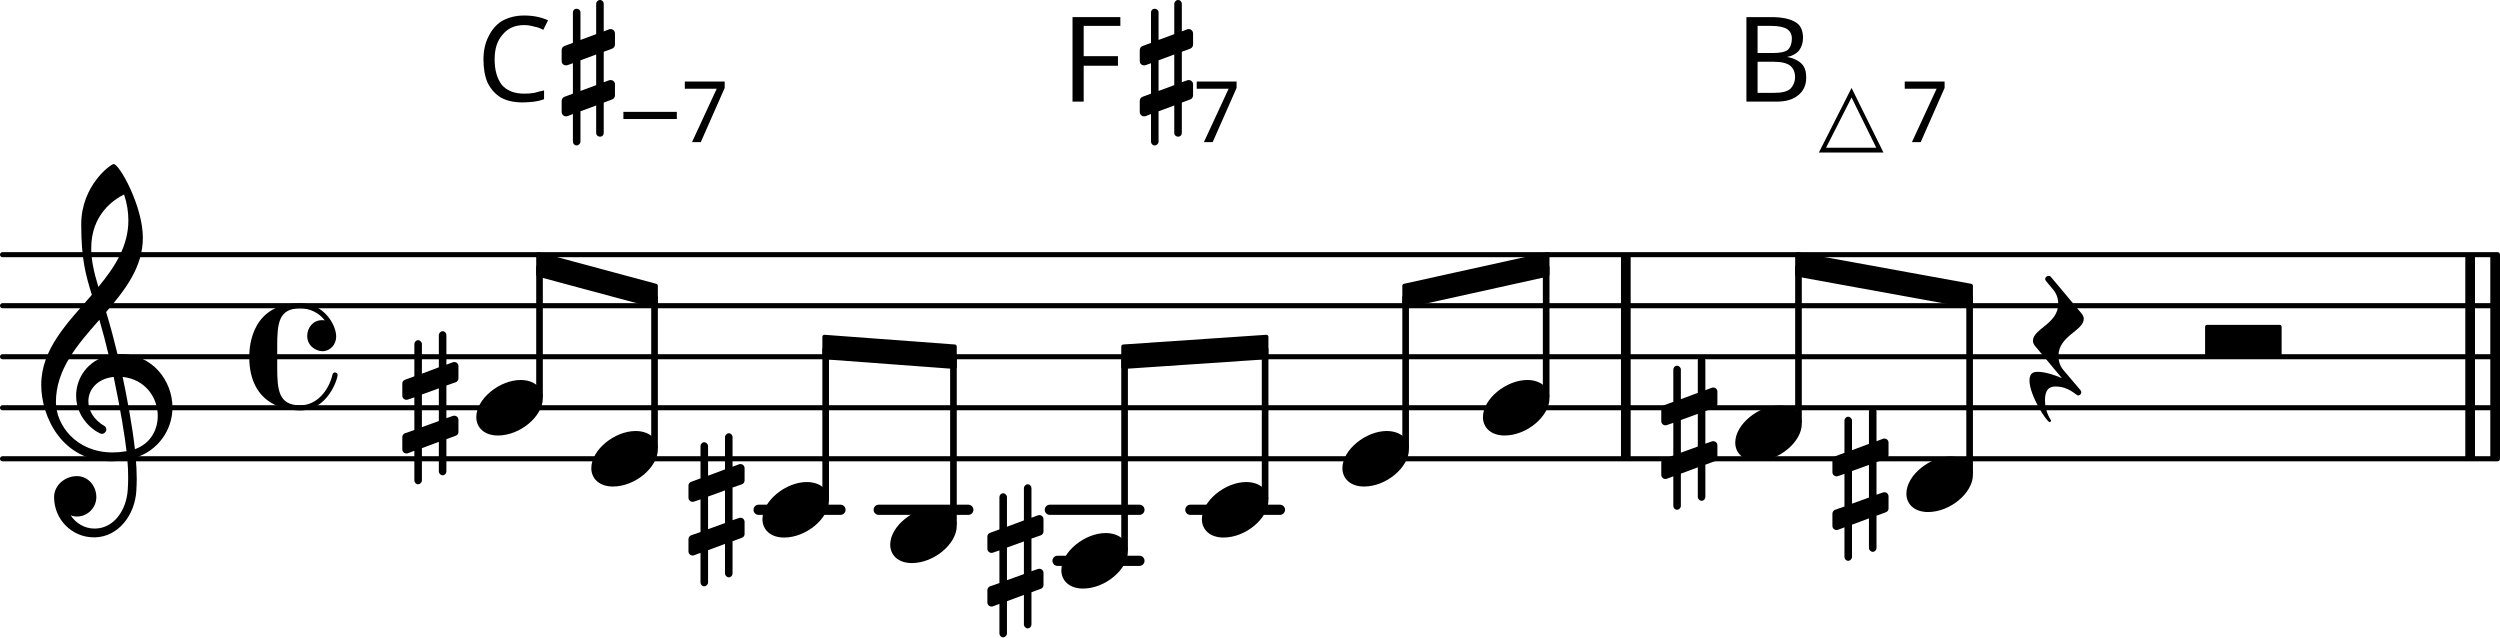
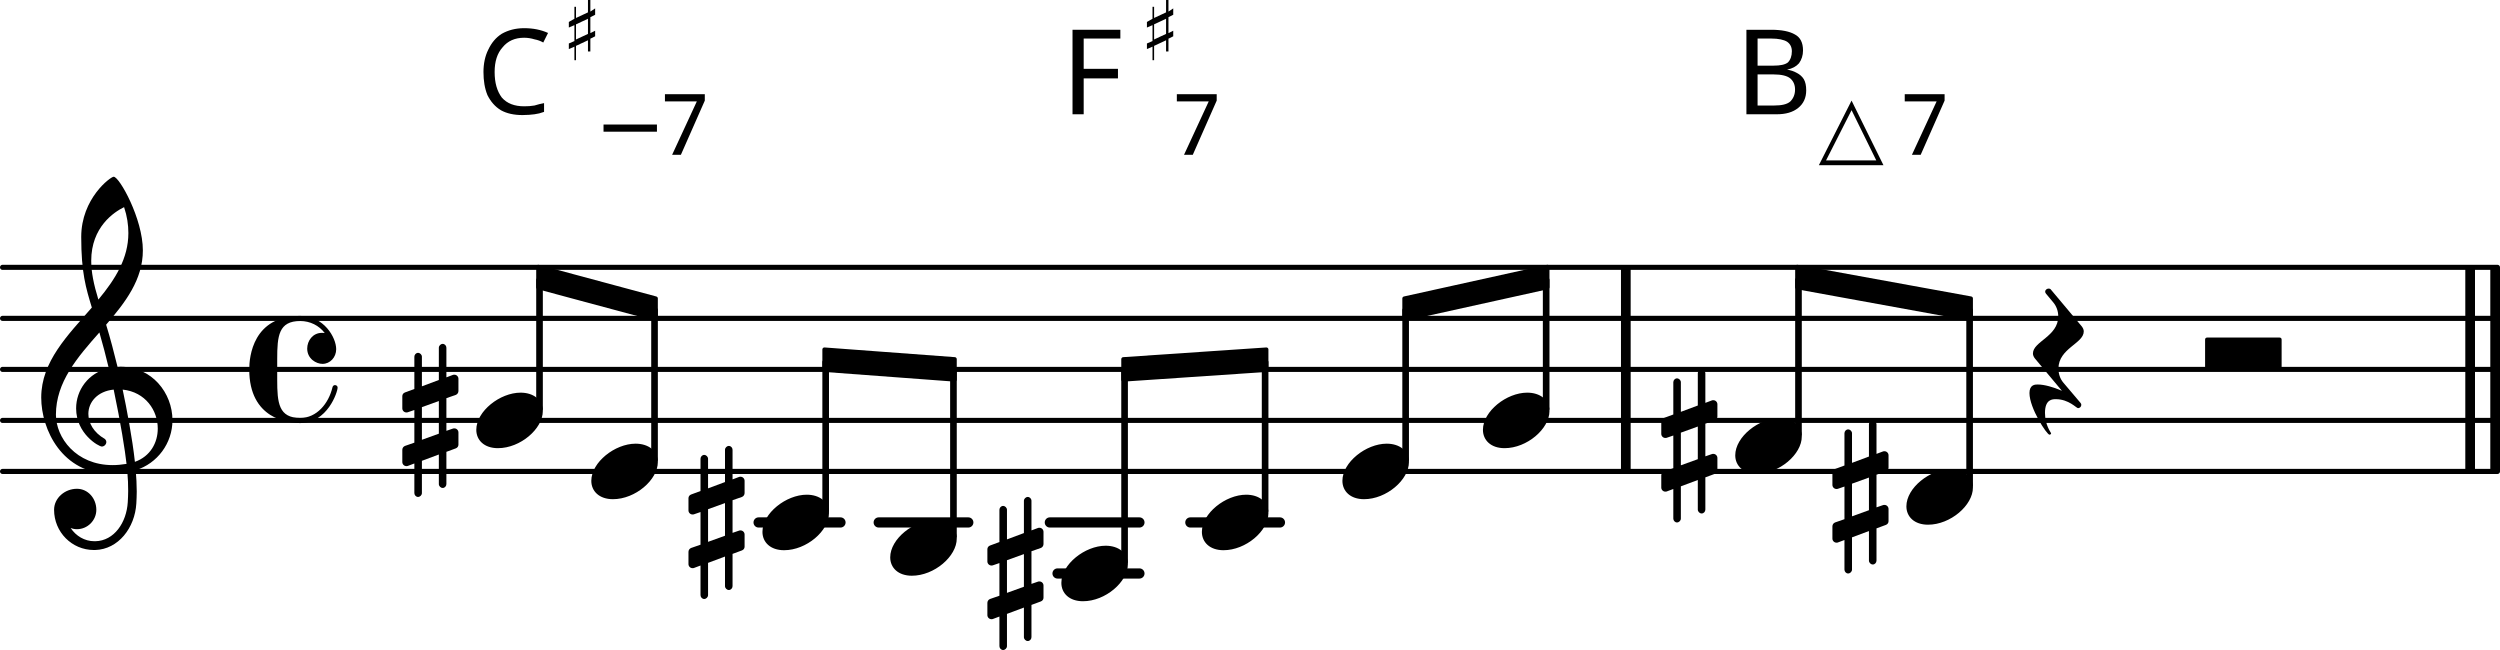
- <svg xmlns="http://www.w3.org/2000/svg" version="1.2" width="86.104mm" height="21.951mm" viewBox="0 0 48.998 12.491" id="svg57">
+ <svg xmlns="http://www.w3.org/2000/svg" version="1.2" width="86.104mm" height="22.387mm" viewBox="0 0 48.998 12.739" id="svg57">
  <defs id="defs57" />
  <style type="text/css" id="style1">
tspan { white-space: pre; }
</style>
-   <g transform="translate(48.808,6.9913)" id="g1">
+   <g transform="translate(48.808,7.239468)" id="g1">
    <rect x="0" y="-2" width="0.19" height="4" ry="0" fill="currentColor" id="rect1" />
  </g>
-   <g transform="translate(48.318,6.9913)" id="g2">
+   <g transform="translate(48.318,7.239468)" id="g2">
    <rect x="0" y="-2" width="0.19" height="4" ry="0" fill="currentColor" id="rect2" />
  </g>
-   <g transform="translate(0,9.9913)" id="g3">
+   <g transform="translate(0,10.23947)" id="g3">
    <rect x="23.23" y="-0.1" width="1.956" height="0.2" ry="0.1" fill="currentColor" id="rect3" />
  </g>
-   <g transform="translate(0,9.9913)" id="g4">
+   <g transform="translate(0,10.23947)" id="g4">
    <rect x="20.476" y="-0.1" width="1.956" height="0.2" ry="0.1" fill="currentColor" id="rect4" />
  </g>
-   <g transform="translate(0,10.9913)" id="g5">
+   <g transform="translate(0,11.23947)" id="g5">
    <rect x="20.627" y="-0.1" width="1.805" height="0.2" ry="0.1" fill="currentColor" id="rect5" />
  </g>
-   <g transform="translate(0,9.9913)" id="g6">
+   <g transform="translate(0,10.23947)" id="g6">
    <rect x="17.122" y="-0.1" width="1.956" height="0.2" ry="0.1" fill="currentColor" id="rect6" />
  </g>
-   <g transform="translate(0,9.9913)" id="g7">
+   <g transform="translate(0,10.23947)" id="g7">
    <rect x="14.768" y="-0.1" width="1.805" height="0.2" ry="0.1" fill="currentColor" id="rect7" />
  </g>
-   <g transform="translate(0,8.9913)" id="g8">
+   <g transform="translate(0,9.239468)" id="g8">
    <line stroke-linejoin="round" stroke-linecap="round" stroke-width="0.1" stroke="currentColor" x1="0.05" y1="0" x2="48.948" y2="0" id="line7" />
  </g>
-   <g transform="translate(0,7.9913)" id="g9">
+   <g transform="translate(0,8.239468)" id="g9">
    <line stroke-linejoin="round" stroke-linecap="round" stroke-width="0.1" stroke="currentColor" x1="0.05" y1="0" x2="48.948" y2="0" id="line8" />
  </g>
-   <g transform="translate(0,6.9913)" id="g10">
+   <g transform="translate(0,7.239468)" id="g10">
    <line stroke-linejoin="round" stroke-linecap="round" stroke-width="0.1" stroke="currentColor" x1="0.05" y1="0" x2="48.948" y2="0" id="line9" />
  </g>
-   <g transform="translate(0,5.9913)" id="g11">
+   <g transform="translate(0,6.239468)" id="g11">
    <line stroke-linejoin="round" stroke-linecap="round" stroke-width="0.1" stroke="currentColor" x1="0.05" y1="0" x2="48.948" y2="0" id="line10" />
  </g>
-   <g transform="translate(0,4.9913)" id="g12">
+   <g transform="translate(0,5.239468)" id="g12">
    <line stroke-linejoin="round" stroke-linecap="round" stroke-width="0.1" stroke="currentColor" x1="0.05" y1="0" x2="48.948" y2="0" id="line11" />
  </g>
-   <g transform="translate(31.7696,6.9913)" id="g13">
+   <g transform="translate(31.7696,7.239468)" id="g13">
    <rect x="0" y="-2" width="0.19" height="4" ry="0" fill="currentColor" id="rect12" />
  </g>
-   <g transform="translate(35.1838,5.1813)" id="g14">
+   <g transform="translate(35.1838,5.429468)" id="g14">
    <polygon stroke-linejoin="round" stroke-linecap="round" stroke-width="0.08" fill="currentColor" stroke="currentColor" points="0.04,0.2 0.04,-0.2 3.444,0.42 3.444,0.82 " id="polygon13" />
  </g>
-   <g transform="translate(27.4844,5.8013)" id="g15">
+   <g transform="translate(27.4844,6.049468)" id="g15">
    <polygon stroke-linejoin="round" stroke-linecap="round" stroke-width="0.08" fill="currentColor" stroke="currentColor" points="0.04,0.2 0.04,-0.2 2.844,-0.82 2.844,-0.42 " id="polygon14" />
  </g>
-   <g transform="translate(9.335,1.9913)" id="g16">
-     <text font-family="'New Computer Modern Math'" font-size="2.331px" text-anchor="start" fill="currentColor" id="text15">
+   <g transform="translate(9.335,2.239468)" id="g16">
+     <text font-family="'NewComputerModern Math'" font-size="2.331px" text-anchor="start" fill="currentColor" id="text15">
      <tspan id="tspan15">C</tspan>
    </text>
  </g>
-   <g transform="translate(11.008,1.425)" id="g17">
-     <path transform="scale(0.0038,-0.0038)" d="m 0,117 c 0,9 6,18 15,21 l 43,16 v 157 c 0,11 8,19 19,19 11,0 20,-8 20,-19 V 169 l 81,30 v 156 c 0,11 9,20 20,20 11,0 19,-9 19,-20 V 213 l 28,11 c 3,1 5,1 8,1 12,0 22,-10 22,-23 v -57 c 0,-9 -6,-18 -15,-21 L 217,108 V -49 l 28,10 c 3,1 5,1 8,1 12,0 22,-9 22,-22 v -57 c 0,-9 -6,-18 -15,-21 l -43,-16 v -157 c 0,-11 -8,-19 -19,-19 -11,0 -20,8 -20,19 v 142 l -81,-30 v -156 c 0,-11 -9,-20 -20,-20 -11,0 -19,9 -19,20 v 142 l -28,-11 c -3,-1 -5,-1 -8,-1 -12,0 -22,10 -22,23 v 57 c 0,9 6,18 15,21 l 43,16 V 49 L 30,39 C 27,38 25,38 22,38 10,38 0,47 0,60 Z M 178,94 97,64 V -94 l 81,30 z" fill="currentColor" id="path16" />
+   <g transform="translate(11.008,1.179968)" id="g17">
+     <text font-family="'NewComputerModern Math'" font-size="1.648px" text-anchor="start" fill="currentColor" id="text16">
+       <tspan id="tspan16">♯</tspan>
+     </text>
  </g>
-   <g transform="translate(12.0464,2.7859)" id="g18">
-     <text font-family="'New Computer Modern Math'" font-size="1.648px" text-anchor="start" fill="currentColor" id="text17">
+   <g transform="translate(11.6568,3.034068)" id="g18">
+     <text font-family="'NewComputerModern Math'" font-size="1.648px" text-anchor="start" fill="currentColor" id="text17">
      <tspan id="tspan17">−</tspan>
    </text>
  </g>
-   <g transform="translate(13.3439,2.7859)" id="g19">
-     <text font-family="'New Computer Modern Math'" font-size="1.648px" text-anchor="start" fill="currentColor" id="text18">
+   <g transform="translate(12.9542,3.034068)" id="g19">
+     <text font-family="'NewComputerModern Math'" font-size="1.648px" text-anchor="start" fill="currentColor" id="text18">
      <tspan id="tspan18">7</tspan>
    </text>
  </g>
-   <g transform="translate(9.335,7.9913)" id="g20">
+   <g transform="translate(9.335,8.239468)" id="g20">
    <path transform="scale(0.004,-0.004)" d="M 0,-46 C 0,45 116,136 217,136 280,136 326,101 326,46 326,-41 216,-136 106,-136 39,-136 0,-97 0,-46 Z" fill="currentColor" id="path19" />
  </g>
-   <g transform="translate(0.8,7.9913)" id="g21">
+   <g transform="translate(0.8,8.239468)" id="g21">
    <path transform="scale(0.004,-0.004)" d="m 266,-635 h -6 c -108,0 -195,88 -195,197 0,58 53,103 112,103 54,0 95,-47 95,-103 0,-52 -43,-95 -95,-95 -11,0 -21,2 -31,6 26,-39 68,-65 117,-65 h 4 z m 135,786 c 19,-89 48,-242 60,-354 76,27 112,94 112,163 0,89 -60,179 -172,191 z M 74,28 c 0,-112 98,-247 278,-247 21,0 44,2 68,6 -7,64 -29,203 -63,364 -79,-8 -124,-61 -124,-119 0,-44 25,-91 81,-123 5,-5 7,-10 7,-15 0,-11 -10,-22 -22,-22 -15,0 -126,62 -126,187 0,88 58,174 160,197 -14,58 -29,117 -46,175 C 180,310 74,188 74,28 Z m 283,1166 c 28,0 143,-206 143,-361 0,-143 -86,-255 -180,-364 21,-68 39,-138 56,-207 5,0 10,1 14,1 155,0 255,-129 255,-262 0,-113 -74,-212 -180,-245 3,-35 5,-70 5,-105 0,-19 -1,-39 -2,-58 -7,-119 -88,-225 -202,-228 l 1,43 c 93,2 153,92 159,191 1,18 2,37 2,55 0,31 -1,61 -4,92 -28,-5 -55,-8 -80,-8 -239,0 -342,217 -342,374 0,177 131,306 248,441 -29,96 -52,170 -52,346 0,189 144,295 159,295 z M 247,782 c 0,-55 12,-115 35,-190 83,100 147,202 147,326 0,40 -6,82 -21,127 -49,-24 -161,-97 -161,-263 z" fill="currentColor" id="path20" />
  </g>
-   <g transform="translate(4.885,6.9913)" id="g22">
+   <g transform="translate(4.885,7.239468)" id="g22">
    <path transform="scale(0.004,-0.004)" d="M 433,-89 C 433,-111 383,-263 250,-263 191,-263 0,-244 0,0 0,62 18,262 250,262 366,262 426,156 426,99 426,59 396,27 359,27 c -31,0 -75,25 -75,75 0,38 27,77 72,77 4,0 9,0 14,-1 -28,37 -72,59 -120,59 C 144,237 137,164 137,51 V 0 -51 c 0,-113 7,-187 113,-187 80,0 139,70 158,151 2,7 7,10 12,10 6,0 13,-4 13,-12 z" fill="currentColor" id="path21" />
  </g>
-   <g transform="translate(10.5742,6.9913)" id="g23">
+   <g transform="translate(10.5742,7.239468)" id="g23">
    <rect x="-0.065" y="-1.793" width="0.13" height="2.607" ry="0.04" fill="currentColor" id="rect22" />
  </g>
-   <g transform="translate(7.885,7.9913)" id="g24">
+   <g transform="translate(7.885,8.239468)" id="g24">
    <path transform="scale(0.004,-0.004)" d="m 0,119 c 0,8 5,15 13,18 l 46,17 v 158 c 0,10 8,19 18,19 10,0 19,-9 19,-19 V 167 l 83,31 v 158 c 0,10 9,19 19,19 10,0 18,-9 18,-19 V 211 l 32,12 c 2,1 5,1 7,1 11,0 20,-9 20,-20 v -60 c 0,-8 -5,-16 -13,-19 L 216,109 V -51 l 32,11 c 2,1 5,1 7,1 11,0 20,-9 20,-20 v -60 c 0,-8 -5,-15 -13,-18 l -46,-17 v -158 c 0,-10 -8,-19 -18,-19 -10,0 -19,9 -19,19 v 145 l -83,-31 v -158 c 0,-10 -9,-19 -19,-19 -10,0 -18,9 -18,19 v 145 l -32,-12 c -2,-1 -5,-1 -7,-1 -11,0 -20,9 -20,20 v 60 c 0,8 5,16 13,19 l 46,16 V 51 L 27,40 C 25,39 22,39 20,39 9,39 0,48 0,59 Z M 179,95 96,65 V -95 l 83,30 z" fill="currentColor" id="path23" />
  </g>
-   <g transform="translate(21.976,6.9913)" id="g25">
+   <g transform="translate(21.976,7.239468)" id="g25">
    <polygon stroke-linejoin="round" stroke-linecap="round" stroke-width="0.08" fill="currentColor" stroke="currentColor" points="0.04,0.2 0.04,-0.2 2.844,-0.39 2.844,0.01 " id="polygon24" />
  </g>
-   <g transform="translate(11.5892,8.9913)" id="g26">
+   <g transform="translate(11.5892,9.239468)" id="g26">
    <path transform="scale(0.004,-0.004)" d="M 0,-46 C 0,45 116,136 217,136 280,136 326,101 326,46 326,-41 216,-136 106,-136 39,-136 0,-97 0,-46 Z" fill="currentColor" id="path25" />
  </g>
-   <g transform="translate(12.8284,6.9913)" id="g27">
+   <g transform="translate(12.8284,7.239468)" id="g27">
    <rect x="-0.065" y="-1.207" width="0.13" height="3.021" ry="0.04" fill="currentColor" id="rect26" />
  </g>
-   <g transform="translate(16.1176,6.8013)" id="g28">
+   <g transform="translate(16.1176,7.049468)" id="g28">
    <polygon stroke-linejoin="round" stroke-linecap="round" stroke-width="0.08" fill="currentColor" stroke="currentColor" points="0.04,0.2 0.04,-0.2 2.594,-0.01 2.594,0.39 " id="polygon27" />
  </g>
-   <g transform="translate(14.9434,9.9913)" id="g29">
+   <g transform="translate(14.9434,10.23947)" id="g29">
    <path transform="scale(0.004,-0.004)" d="M 0,-46 C 0,45 116,136 217,136 280,136 326,101 326,46 326,-41 216,-136 106,-136 39,-136 0,-97 0,-46 Z" fill="currentColor" id="path28" />
  </g>
-   <g transform="translate(16.1826,6.9913)" id="g30">
+   <g transform="translate(16.1826,7.239468)" id="g30">
    <rect x="-0.065" y="-0.185" width="0.13" height="2.999" ry="0.04" fill="currentColor" id="rect29" />
  </g>
-   <g transform="translate(13.4934,9.9913)" id="g31">
+   <g transform="translate(13.4934,10.23947)" id="g31">
    <path transform="scale(0.004,-0.004)" d="m 0,119 c 0,8 5,15 13,18 l 46,17 v 158 c 0,10 8,19 18,19 10,0 19,-9 19,-19 V 167 l 83,31 v 158 c 0,10 9,19 19,19 10,0 18,-9 18,-19 V 211 l 32,12 c 2,1 5,1 7,1 11,0 20,-9 20,-20 v -60 c 0,-8 -5,-16 -13,-19 L 216,109 V -51 l 32,11 c 2,1 5,1 7,1 11,0 20,-9 20,-20 v -60 c 0,-8 -5,-15 -13,-18 l -46,-17 v -158 c 0,-10 -8,-19 -18,-19 -10,0 -19,9 -19,19 v 145 l -83,-31 v -158 c 0,-10 -9,-19 -19,-19 -10,0 -18,9 -18,19 v 145 l -32,-12 c -2,-1 -5,-1 -7,-1 -11,0 -20,9 -20,20 v 60 c 0,8 5,16 13,19 l 46,16 V 51 L 27,40 C 25,39 22,39 20,39 9,39 0,48 0,59 Z M 179,95 96,65 V -95 l 83,30 z" fill="currentColor" id="path30" />
  </g>
-   <g transform="translate(10.5092,5.1813)" id="g32">
+   <g transform="translate(10.5092,5.429468)" id="g32">
    <polygon stroke-linejoin="round" stroke-linecap="round" stroke-width="0.08" fill="currentColor" stroke="currentColor" points="0.04,0.2 0.04,-0.2 2.344,0.42 2.344,0.82 " id="polygon31" />
  </g>
-   <g transform="translate(17.4476,10.4913)" id="g33">
+   <g transform="translate(17.4476,10.73947)" id="g33">
    <path transform="scale(0.004,-0.004)" d="M 0,-46 C 0,45 116,136 217,136 280,136 326,101 326,46 326,-41 216,-136 106,-136 39,-136 0,-97 0,-46 Z" fill="currentColor" id="path32" />
  </g>
-   <g transform="translate(18.6868,6.9913)" id="g34">
+   <g transform="translate(18.6868,7.239468)" id="g34">
    <rect x="-0.065" y="-0.005" width="0.13" height="3.318" ry="0.04" fill="currentColor" id="rect33" />
  </g>
-   <g transform="translate(20.8018,1.9913)" id="g35">
-     <text font-family="'New Computer Modern Math'" font-size="2.331px" text-anchor="start" fill="currentColor" id="text34">
+   <g transform="translate(20.8018,2.239468)" id="g35">
+     <text font-family="'NewComputerModern Math'" font-size="2.331px" text-anchor="start" fill="currentColor" id="text34">
      <tspan id="tspan34">F</tspan>
    </text>
  </g>
-   <g transform="translate(22.3383,1.425)" id="g36">
-     <path transform="scale(0.0038,-0.0038)" d="m 0,117 c 0,9 6,18 15,21 l 43,16 v 157 c 0,11 8,19 19,19 11,0 20,-8 20,-19 V 169 l 81,30 v 156 c 0,11 9,20 20,20 11,0 19,-9 19,-20 V 213 l 28,11 c 3,1 5,1 8,1 12,0 22,-10 22,-23 v -57 c 0,-9 -6,-18 -15,-21 L 217,108 V -49 l 28,10 c 3,1 5,1 8,1 12,0 22,-9 22,-22 v -57 c 0,-9 -6,-18 -15,-21 l -43,-16 v -157 c 0,-11 -8,-19 -19,-19 -11,0 -20,8 -20,19 v 142 l -81,-30 v -156 c 0,-11 -9,-20 -20,-20 -11,0 -19,9 -19,20 v 142 l -28,-11 c -3,-1 -5,-1 -8,-1 -12,0 -22,10 -22,23 v 57 c 0,9 6,18 15,21 l 43,16 V 49 L 30,39 C 27,38 25,38 22,38 10,38 0,47 0,60 Z M 178,94 97,64 V -94 l 81,30 z" fill="currentColor" id="path35" />
+   <g transform="translate(22.3383,1.179968)" id="g36">
+     <text font-family="'NewComputerModern Math'" font-size="1.648px" text-anchor="start" fill="currentColor" id="text35">
+       <tspan id="tspan35">♯</tspan>
+     </text>
  </g>
-   <g transform="translate(23.3766,2.7859)" id="g37">
-     <text font-family="'New Computer Modern Math'" font-size="1.648px" text-anchor="start" fill="currentColor" id="text36">
+   <g transform="translate(22.987,3.034068)" id="g37">
+     <text font-family="'NewComputerModern Math'" font-size="1.648px" text-anchor="start" fill="currentColor" id="text36">
      <tspan id="tspan36">7</tspan>
    </text>
  </g>
-   <g transform="translate(20.8018,10.9913)" id="g38">
+   <g transform="translate(20.8018,11.23947)" id="g38">
    <path transform="scale(0.004,-0.004)" d="M 0,-46 C 0,45 116,136 217,136 280,136 326,101 326,46 326,-41 216,-136 106,-136 39,-136 0,-97 0,-46 Z" fill="currentColor" id="path37" />
  </g>
-   <g transform="translate(22.041,6.9913)" id="g39">
+   <g transform="translate(22.041,7.239468)" id="g39">
    <rect x="-0.065" y="-0.004" width="0.13" height="3.818" ry="0.04" fill="currentColor" id="rect38" />
  </g>
-   <g transform="translate(19.3518,10.9913)" id="g40">
+   <g transform="translate(19.3518,11.23947)" id="g40">
    <path transform="scale(0.004,-0.004)" d="m 0,119 c 0,8 5,15 13,18 l 46,17 v 158 c 0,10 8,19 18,19 10,0 19,-9 19,-19 V 167 l 83,31 v 158 c 0,10 9,19 19,19 10,0 18,-9 18,-19 V 211 l 32,12 c 2,1 5,1 7,1 11,0 20,-9 20,-20 v -60 c 0,-8 -5,-16 -13,-19 L 216,109 V -51 l 32,11 c 2,1 5,1 7,1 11,0 20,-9 20,-20 v -60 c 0,-8 -5,-15 -13,-18 l -46,-17 v -158 c 0,-10 -8,-19 -18,-19 -10,0 -19,9 -19,19 v 145 l -83,-31 v -158 c 0,-10 -9,-19 -19,-19 -10,0 -18,9 -18,19 v 145 l -32,-12 c -2,-1 -5,-1 -7,-1 -11,0 -20,9 -20,20 v 60 c 0,8 5,16 13,19 l 46,16 V 51 L 27,40 C 25,39 22,39 20,39 9,39 0,48 0,59 Z M 179,95 96,65 V -95 l 83,30 z" fill="currentColor" id="path39" />
  </g>
-   <g transform="translate(23.556,9.9913)" id="g41">
+   <g transform="translate(23.556,10.23947)" id="g41">
    <path transform="scale(0.004,-0.004)" d="M 0,-46 C 0,45 116,136 217,136 280,136 326,101 326,46 326,-41 216,-136 106,-136 39,-136 0,-97 0,-46 Z" fill="currentColor" id="path40" />
  </g>
-   <g transform="translate(24.7952,6.9913)" id="g42">
+   <g transform="translate(24.7952,7.239468)" id="g42">
    <rect x="-0.065" y="-0.186" width="0.13" height="2.999" ry="0.04" fill="currentColor" id="rect41" />
  </g>
-   <g transform="translate(26.3102,8.9913)" id="g43">
+   <g transform="translate(26.3102,9.239468)" id="g43">
    <path transform="scale(0.004,-0.004)" d="M 0,-46 C 0,45 116,136 217,136 280,136 326,101 326,46 326,-41 216,-136 106,-136 39,-136 0,-97 0,-46 Z" fill="currentColor" id="path42" />
  </g>
-   <g transform="translate(27.5494,6.9913)" id="g44">
+   <g transform="translate(27.5494,7.239468)" id="g44">
    <rect x="-0.065" y="-1.204" width="0.13" height="3.018" ry="0.04" fill="currentColor" id="rect43" />
  </g>
-   <g transform="translate(29.0644,7.9913)" id="g45">
+   <g transform="translate(29.0644,8.239468)" id="g45">
    <path transform="scale(0.004,-0.004)" d="M 0,-46 C 0,45 116,136 217,136 280,136 326,101 326,46 326,-41 216,-136 106,-136 39,-136 0,-97 0,-46 Z" fill="currentColor" id="path44" />
  </g>
-   <g transform="translate(30.3036,6.9913)" id="g46">
+   <g transform="translate(30.3036,7.239468)" id="g46">
    <rect x="-0.065" y="-1.796" width="0.13" height="2.61" ry="0.04" fill="currentColor" id="rect45" />
  </g>
-   <g transform="translate(34.0096,1.9913)" id="g47">
-     <text font-family="'New Computer Modern Math'" font-size="2.331px" text-anchor="start" fill="currentColor" id="text46">
+   <g transform="translate(34.0096,2.239468)" id="g47">
+     <text font-family="'NewComputerModern Math'" font-size="2.331px" text-anchor="start" fill="currentColor" id="text46">
      <tspan id="tspan46">B</tspan>
    </text>
  </g>
-   <g transform="translate(35.6485,2.7859)" id="g48">
-     <text font-family="'New Computer Modern Math'" font-size="1.648px" text-anchor="start" fill="currentColor" id="text47">
+   <g transform="translate(35.6485,3.034068)" id="g48">
+     <text font-family="'NewComputerModern Math'" font-size="1.648px" text-anchor="start" fill="currentColor" id="text47">
      <tspan id="tspan47">△</tspan>
    </text>
  </g>
-   <g transform="translate(37.2532,2.7859)" id="g49">
-     <text font-family="'New Computer Modern Math'" font-size="1.648px" text-anchor="start" fill="currentColor" id="text48">
+   <g transform="translate(37.2532,3.034068)" id="g49">
+     <text font-family="'NewComputerModern Math'" font-size="1.648px" text-anchor="start" fill="currentColor" id="text48">
      <tspan id="tspan48">7</tspan>
    </text>
  </g>
-   <g transform="translate(34.0096,8.4913)" id="g50">
+   <g transform="translate(34.0096,8.739468)" id="g50">
    <path transform="scale(0.004,-0.004)" d="M 0,-46 C 0,45 116,136 217,136 280,136 326,101 326,46 326,-41 216,-136 106,-136 39,-136 0,-97 0,-46 Z" fill="currentColor" id="path49" />
  </g>
-   <g transform="translate(35.2488,6.9913)" id="g51">
+   <g transform="translate(35.2488,7.239468)" id="g51">
    <rect x="-0.065" y="-1.798" width="0.13" height="3.112" ry="0.04" fill="currentColor" id="rect50" />
  </g>
-   <g transform="translate(32.5596,8.4913)" id="g52">
+   <g transform="translate(32.5596,8.739468)" id="g52">
    <path transform="scale(0.004,-0.004)" d="m 0,119 c 0,8 5,15 13,18 l 46,17 v 158 c 0,10 8,19 18,19 10,0 19,-9 19,-19 V 167 l 83,31 v 158 c 0,10 9,19 19,19 10,0 18,-9 18,-19 V 211 l 32,12 c 2,1 5,1 7,1 11,0 20,-9 20,-20 v -60 c 0,-8 -5,-16 -13,-19 L 216,109 V -51 l 32,11 c 2,1 5,1 7,1 11,0 20,-9 20,-20 v -60 c 0,-8 -5,-15 -13,-18 l -46,-17 v -158 c 0,-10 -8,-19 -18,-19 -10,0 -19,9 -19,19 v 145 l -83,-31 v -158 c 0,-10 -9,-19 -19,-19 -10,0 -18,9 -18,19 v 145 l -32,-12 c -2,-1 -5,-1 -7,-1 -11,0 -20,9 -20,20 v 60 c 0,8 5,16 13,19 l 46,16 V 51 L 27,40 C 25,39 22,39 20,39 9,39 0,48 0,59 Z M 179,95 96,65 V -95 l 83,30 z" fill="currentColor" id="path51" />
  </g>
-   <g transform="translate(37.3638,9.4913)" id="g53">
+   <g transform="translate(37.3638,9.739468)" id="g53">
    <path transform="scale(0.004,-0.004)" d="M 0,-46 C 0,45 116,136 217,136 280,136 326,101 326,46 326,-41 216,-136 106,-136 39,-136 0,-97 0,-46 Z" fill="currentColor" id="path52" />
  </g>
-   <g transform="translate(38.603,6.9913)" id="g54">
+   <g transform="translate(38.603,7.239468)" id="g54">
    <rect x="-0.065" y="-1.202" width="0.13" height="3.515" ry="0.04" fill="currentColor" id="rect53" />
  </g>
-   <g transform="translate(35.9138,9.4913)" id="g55">
+   <g transform="translate(35.9138,9.739468)" id="g55">
    <path transform="scale(0.004,-0.004)" d="m 0,119 c 0,8 5,15 13,18 l 46,17 v 158 c 0,10 8,19 18,19 10,0 19,-9 19,-19 V 167 l 83,31 v 158 c 0,10 9,19 19,19 10,0 18,-9 18,-19 V 211 l 32,12 c 2,1 5,1 7,1 11,0 20,-9 20,-20 v -60 c 0,-8 -5,-16 -13,-19 L 216,109 V -51 l 32,11 c 2,1 5,1 7,1 11,0 20,-9 20,-20 v -60 c 0,-8 -5,-15 -13,-18 l -46,-17 v -158 c 0,-10 -8,-19 -18,-19 -10,0 -19,9 -19,19 v 145 l -83,-31 v -158 c 0,-10 -9,-19 -19,-19 -10,0 -18,9 -18,19 v 145 l -32,-12 c -2,-1 -5,-1 -7,-1 -11,0 -20,9 -20,20 v 60 c 0,8 5,16 13,19 l 46,16 V 51 L 27,40 C 25,39 22,39 20,39 9,39 0,48 0,59 Z M 179,95 96,65 V -95 l 83,30 z" fill="currentColor" id="path54" />
  </g>
-   <g transform="translate(39.868,6.9913)" id="g56">
+   <g transform="translate(39.868,7.239468)" id="g56">
    <path transform="scale(0.004,-0.004)" d="m -6,78 c 0,59 124,83 124,182 0,24 -8,49 -25,69 l -35,42 c -3,3 -4,7 -4,10 0,9 9,15 17,15 4,0 8,-1 11,-5 L 233,211 c 7,-9 10,-17 10,-25 0,-59 -124,-83 -124,-182 0,-24 7,-49 24,-69 l 84,-99 c 3,-3 4,-7 4,-10 0,-9 -8,-16 -16,-16 -8,0 -45,44 -109,44 -16,0 -53,0 -53,-67 0,-62 30,-97 30,-100 0,-4 -4,-7 -8,-7 -13,0 -98,130 -98,204 0,41 27,42 40,42 33,0 78,-13 119,-31 L 4,53 C -3,62 -6,70 -6,78 Z" fill="currentColor" id="path55" />
  </g>
-   <g transform="translate(43.218,6.9913)" id="g57">
+   <g transform="translate(43.218,7.239468)" id="g57">
    <path transform="scale(0.004,-0.004)" d="M 365,0 H 10 C 4,0 0,4 0,10 v 136 c 0,6 4,10 10,10 h 355 c 6,0 10,-4 10,-10 V 10 C 375,4 371,0 365,0 Z" fill="currentColor" id="path56" />
  </g>
</svg>
